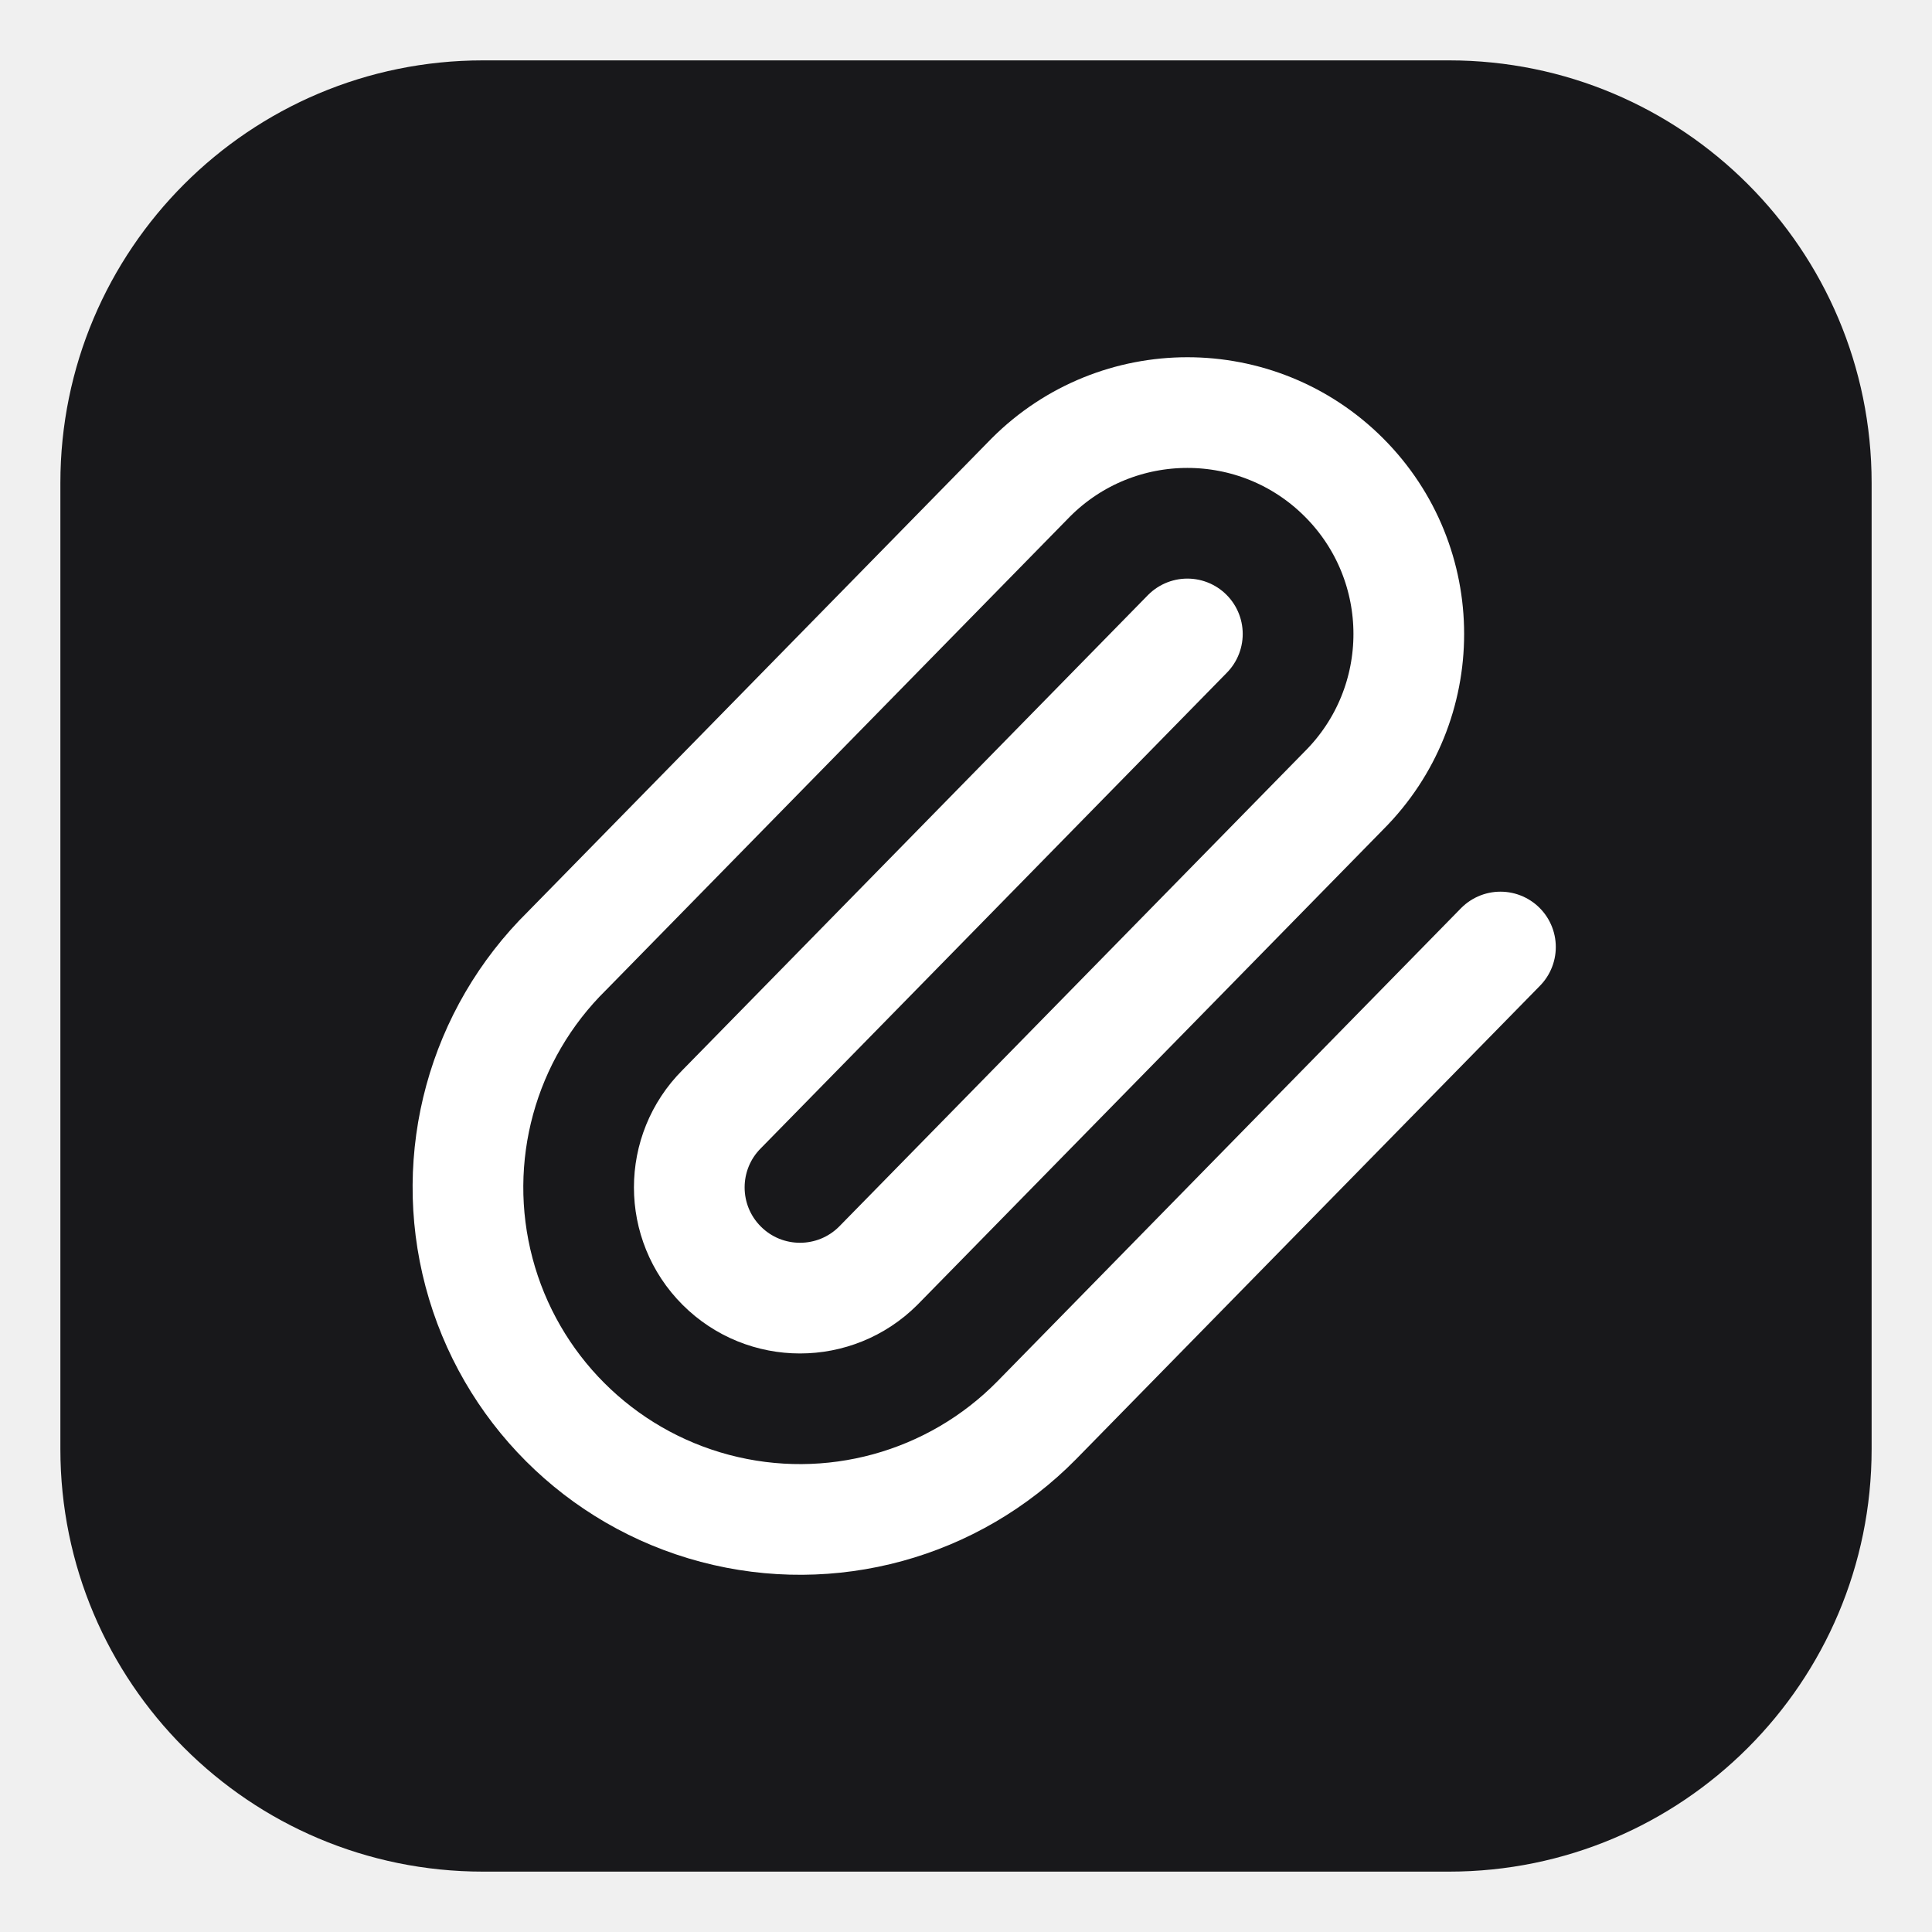
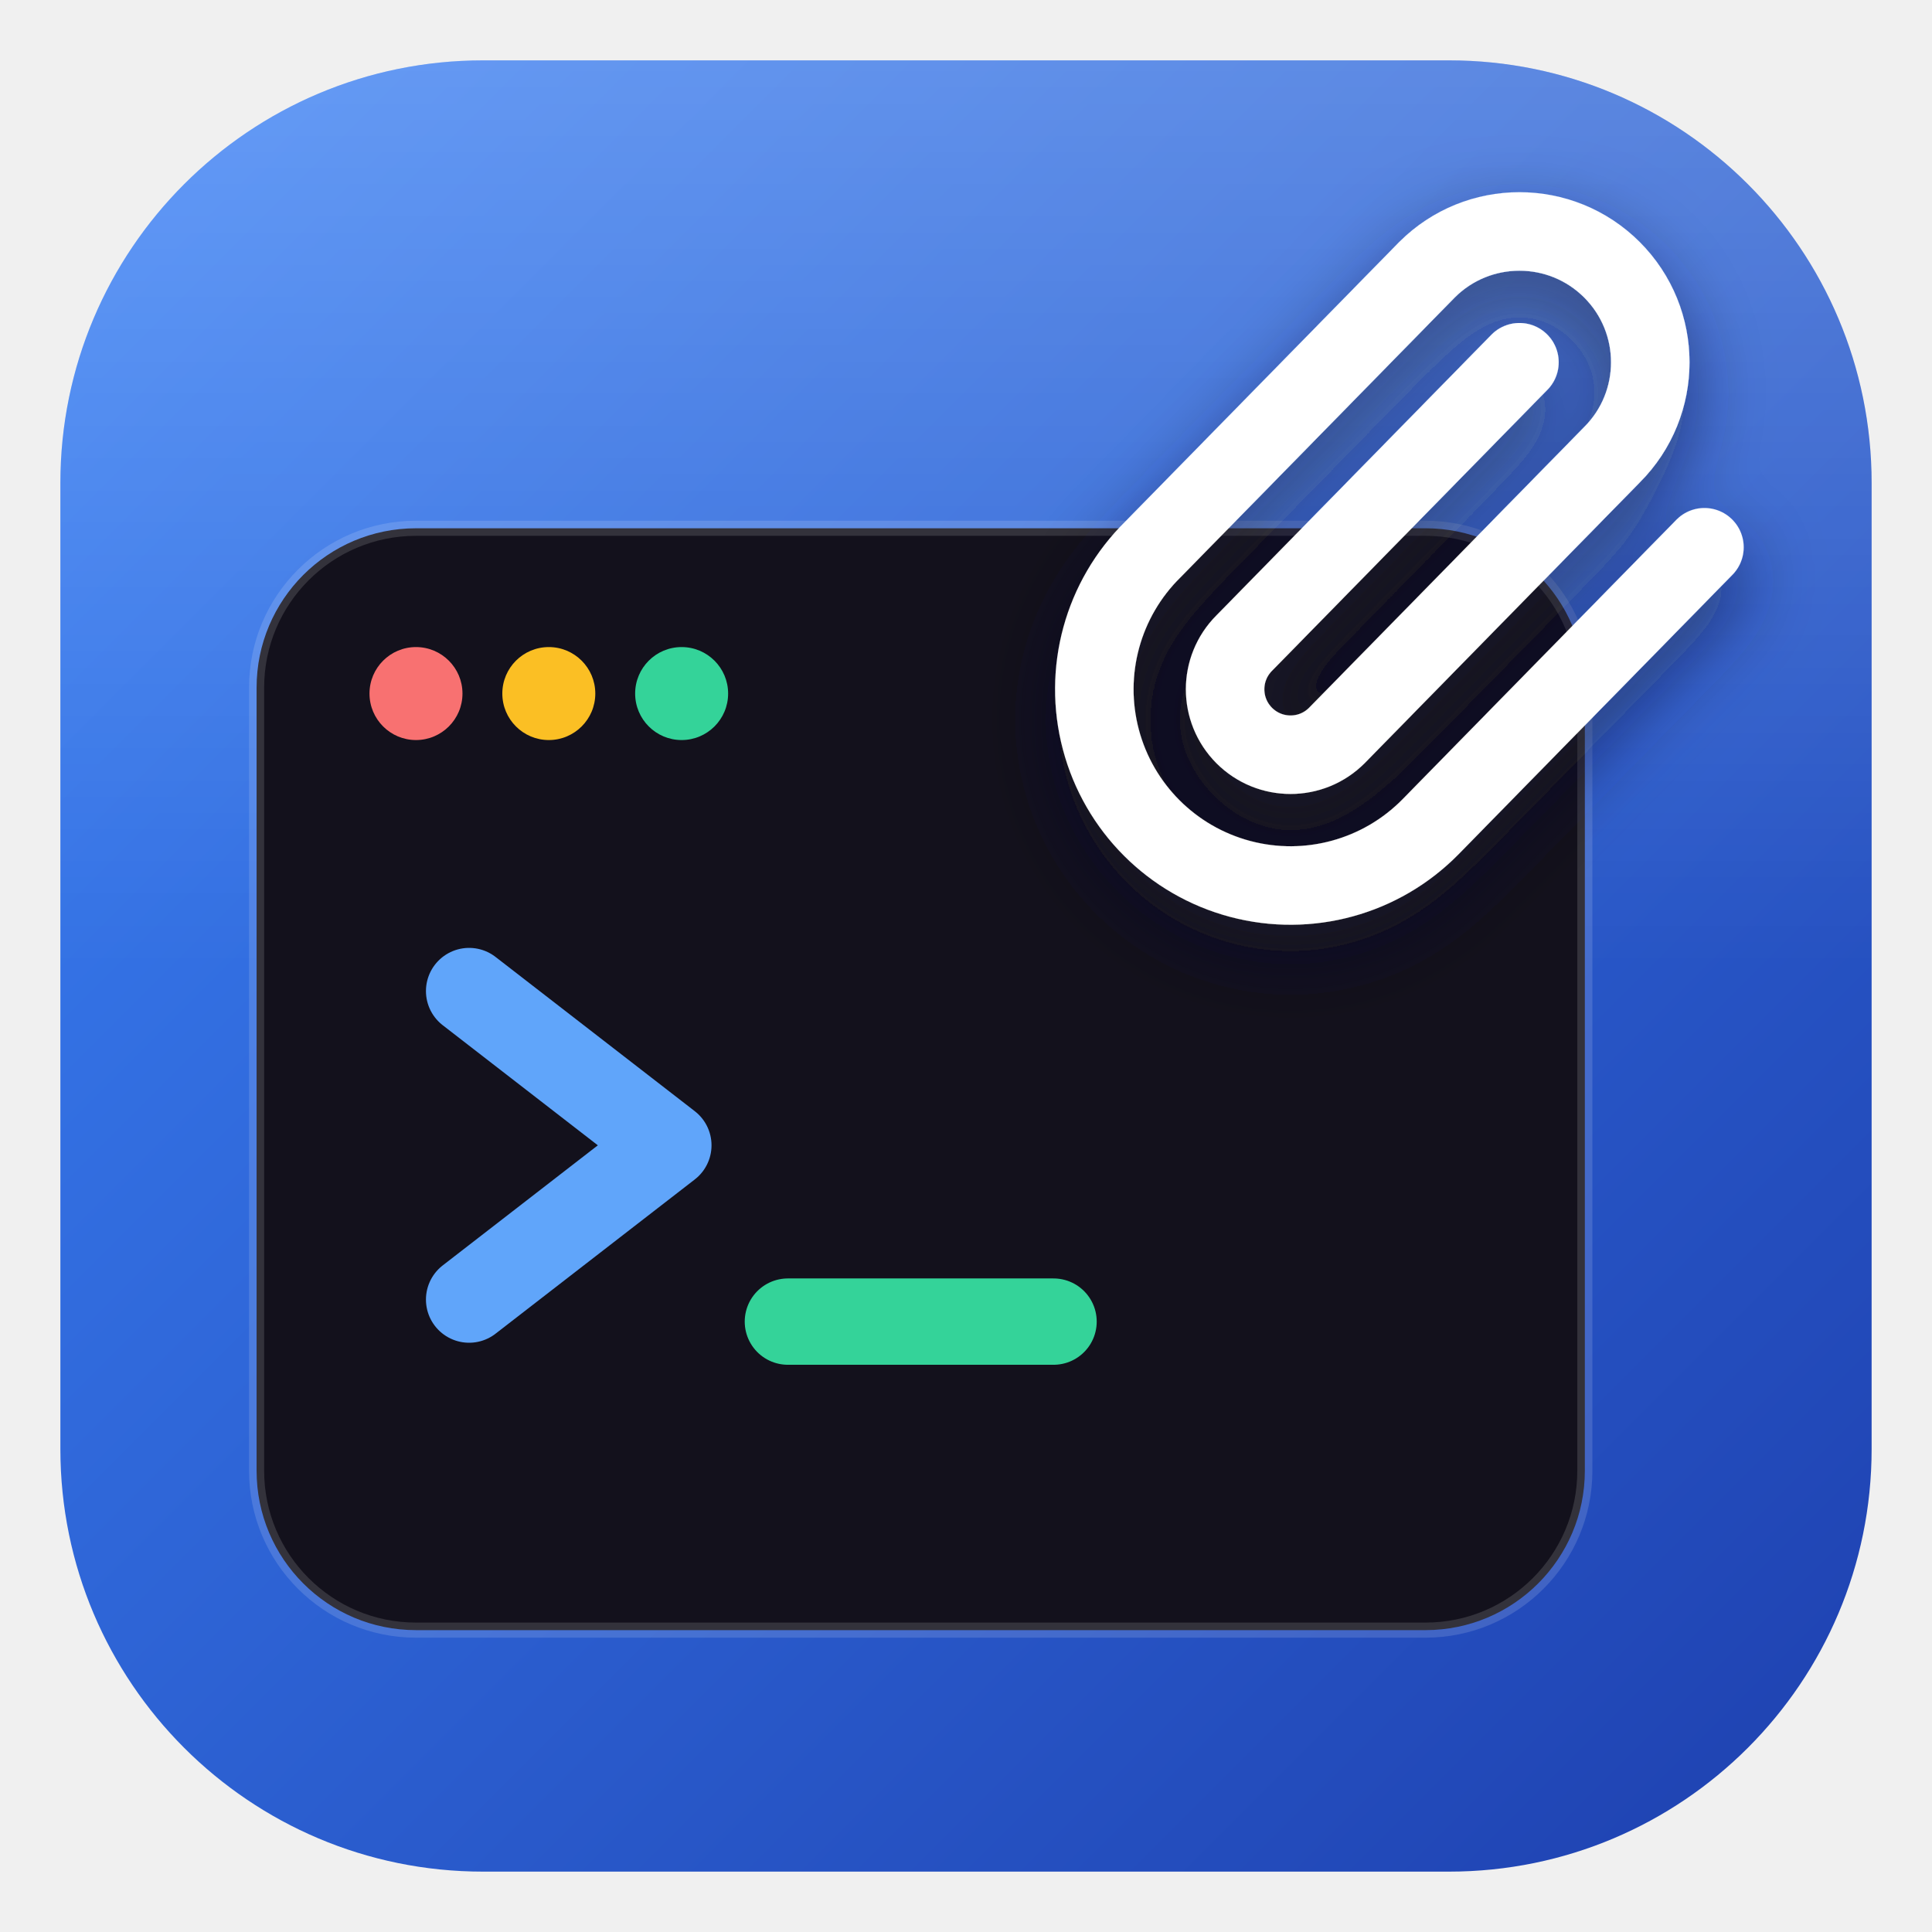
<svg xmlns="http://www.w3.org/2000/svg" width="256" height="256" viewBox="0 0 256 256" fill="none">
-   <rect x="8" y="8" width="240" height="240" rx="56" fill="#18181B" />
-   <svg x="40" y="40" width="176" height="176" viewBox="0 0 24 24" fill="#FFFFFF">
-     <path fill="none" stroke="#FFFFFF" stroke-width="2" stroke-linecap="round" stroke-linejoin="round" d="m16 6-8.414 8.586a2 2 0 0 0 2.829 2.829l8.414-8.586a4 4 0 1 0-5.657-5.657l-8.379 8.551a6 6 0 1 0 8.485 8.485l8.379-8.551" />
-   </svg>
+   <defs>
+     <filter id="f-sh" x="-30%" y="-30%" width="160%" height="160%">
+       <feDropShadow dx="0" dy="4" stdDeviation="5" flood-color="#0B1030" flood-opacity=".55" />
+     </filter>
+   </defs>
+   <defs>
+     <linearGradient id="f-bg" x1="0" y1="0" x2="1" y2="1">
+       <stop offset="0" stop-color="#3B82F6" />
+       <stop offset="1" stop-color="#1E40AF" />
+     </linearGradient>
+     <linearGradient id="f-sheen" x1="0" y1="0" x2="0" y2="1">
+       <stop offset="0" stop-color="#FFFFFF" stop-opacity=".22" />
+       <stop offset=".5" stop-color="#FFFFFF" stop-opacity="0" />
+     </linearGradient>
+   </defs>
+   <rect x="8" y="8" width="240" height="240" rx="56" fill="url(#f-bg)" />
+   <rect x="8" y="8" width="240" height="240" rx="56" fill="url(#f-sheen)" />
+   <rect x="34" y="70" width="176" height="146" rx="21.12" fill="#13111C" />
+   <rect x="34" y="70" width="176" height="146" rx="21.12" fill="none" stroke="#FFFFFF" stroke-opacity=".14" stroke-width="2" />
+   <circle cx="55.12" cy="91.9" r="6.16" fill="#F87171" />
+   <circle cx="72.72" cy="91.9" r="6.16" fill="#FBBF24" />
+   <circle cx="90.32" cy="91.9" r="6.16" fill="#34D399" />
+   <path d="M62.16 131.32l26.4 20.44-26.4 20.44" fill="none" stroke="#60A5FA" stroke-width="11.44" stroke-linecap="round" stroke-linejoin="round" />
+   <path d="M104.4 175.12h35.2" stroke="#34D399" stroke-width="11.44" stroke-linecap="round" />
+   <g filter="url(#f-sh)">
+     <svg x="132" y="22" width="104" height="104" viewBox="0 0 24 24">
+       <path fill="none" stroke="#FFFFFF" stroke-width="2.4" stroke-linecap="round" stroke-linejoin="round" d="m16 6-8.414 8.586a2 2 0 0 0 2.829 2.829l8.414-8.586a4 4 0 1 0-5.657-5.657l-8.379 8.551a6 6 0 1 0 8.485 8.485l8.379-8.551" />
+     </svg>
+   </g>
</svg>
